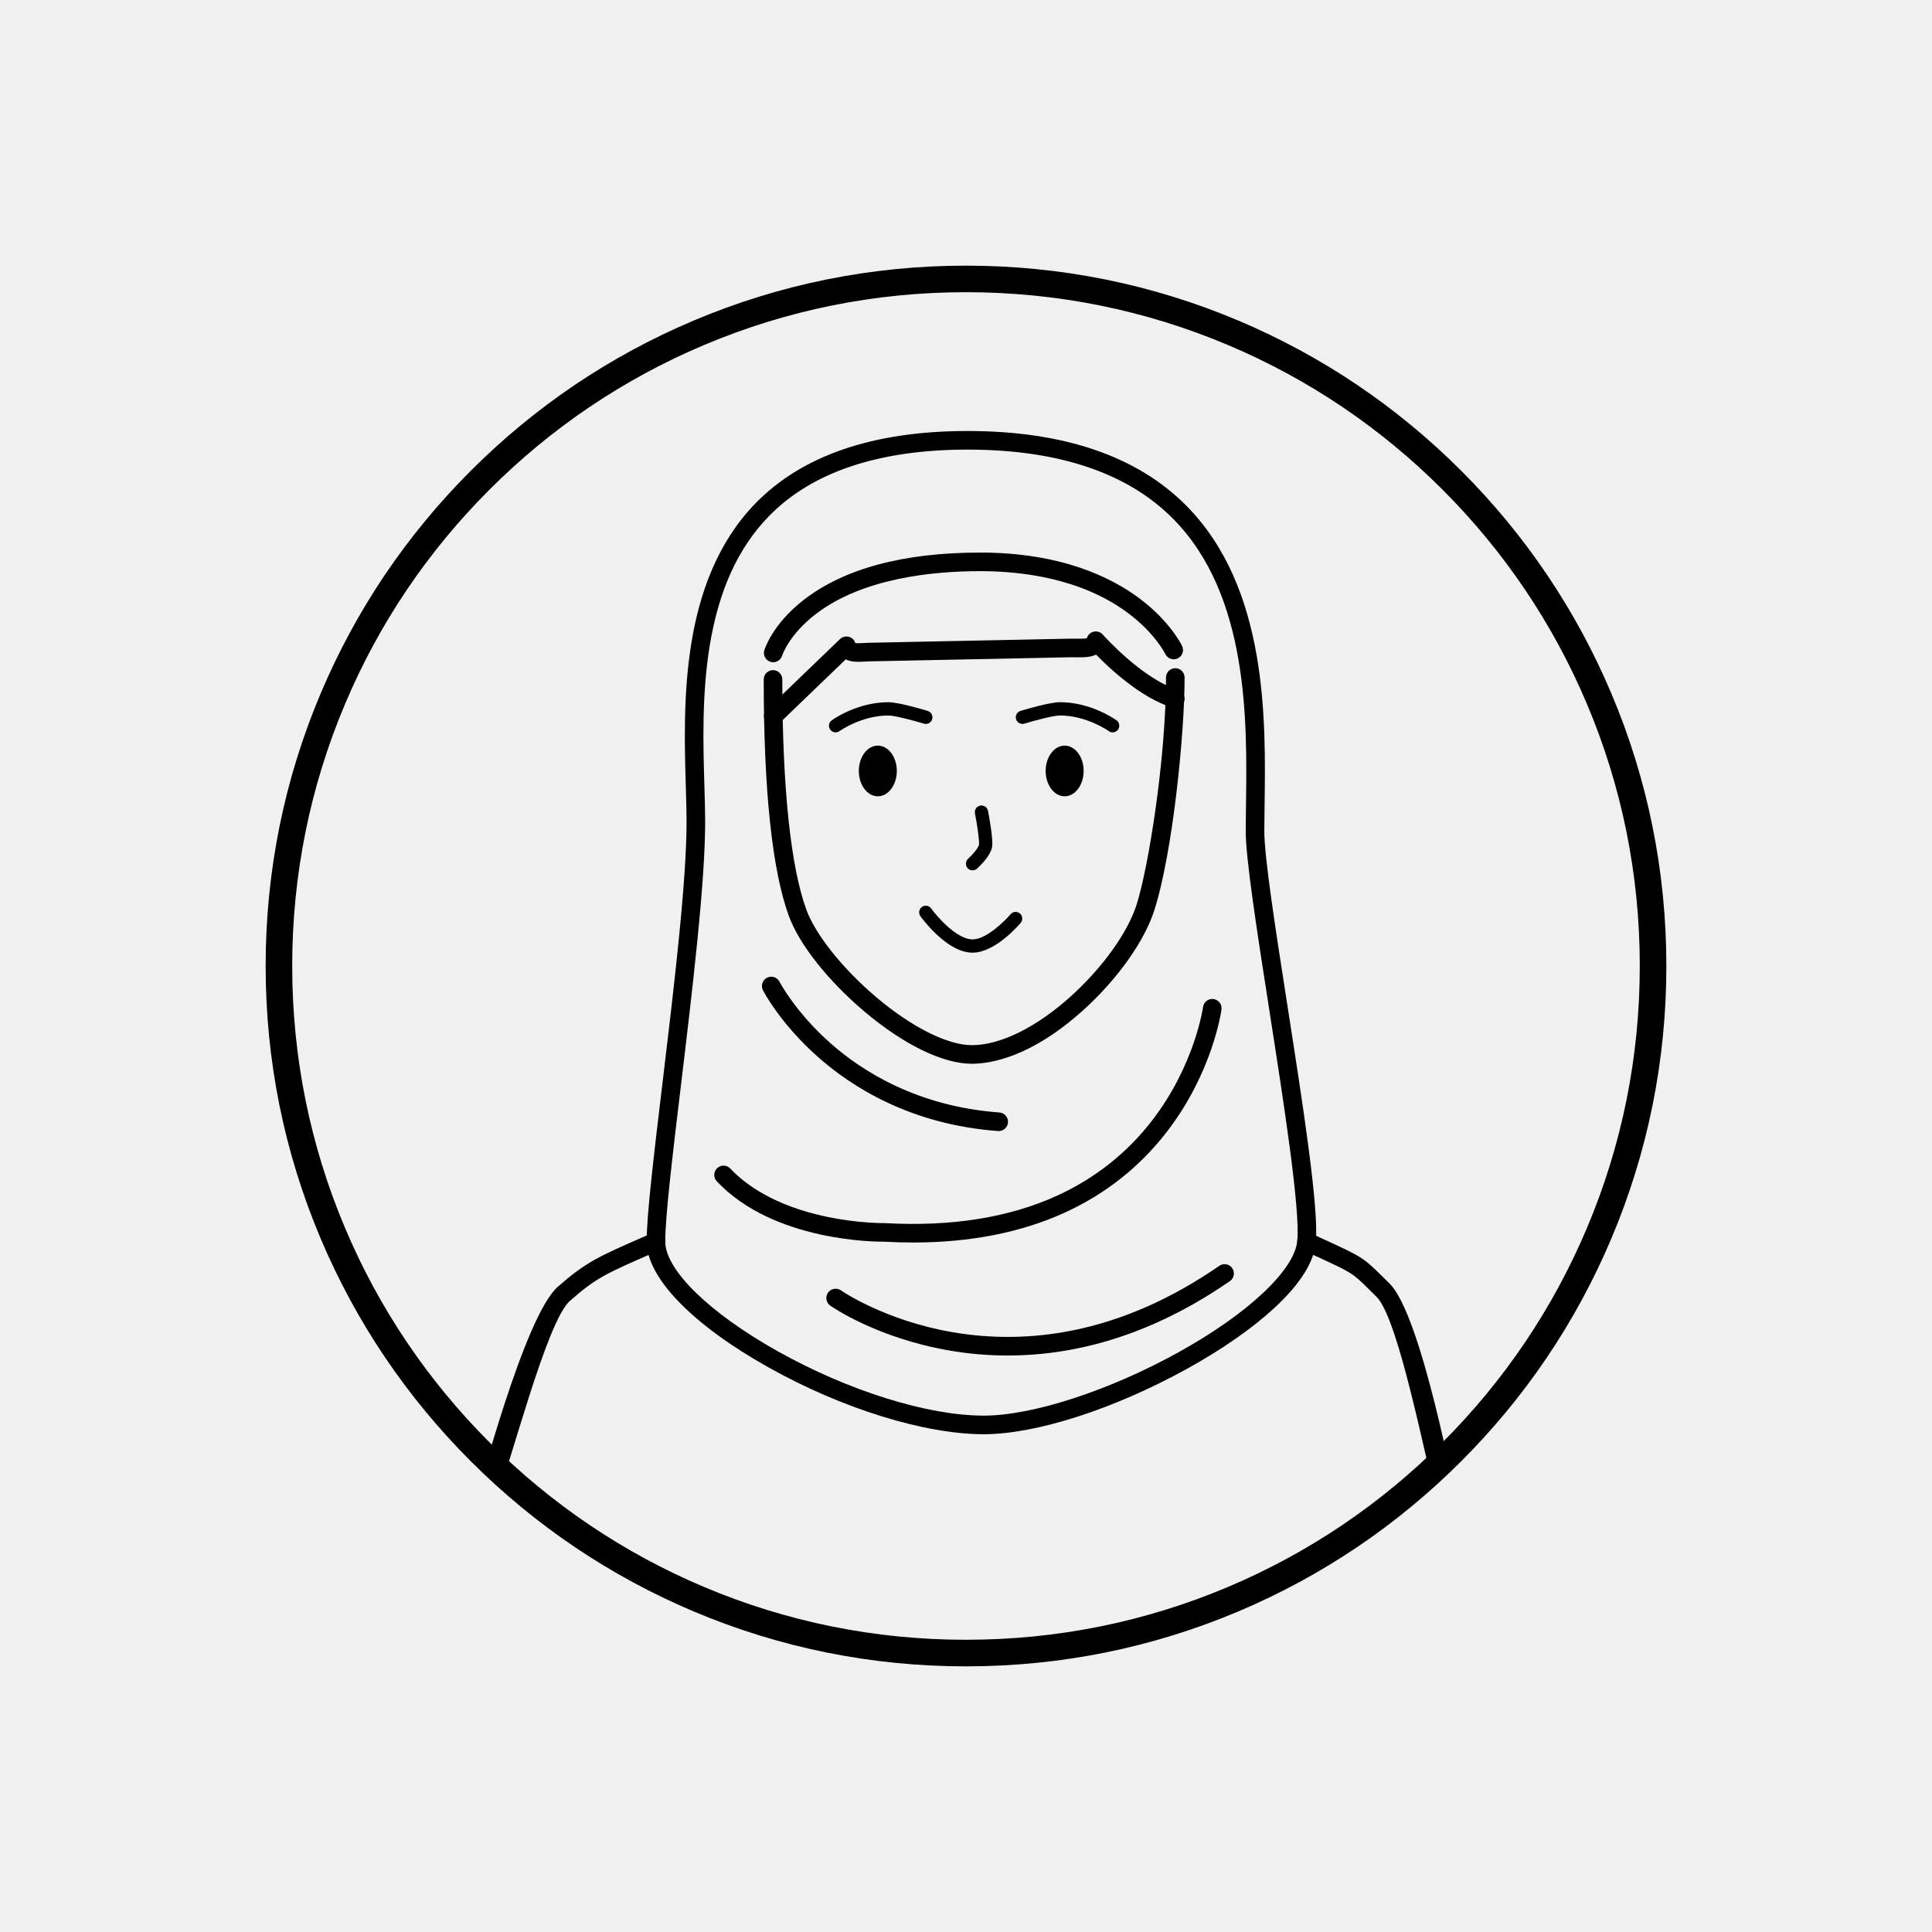
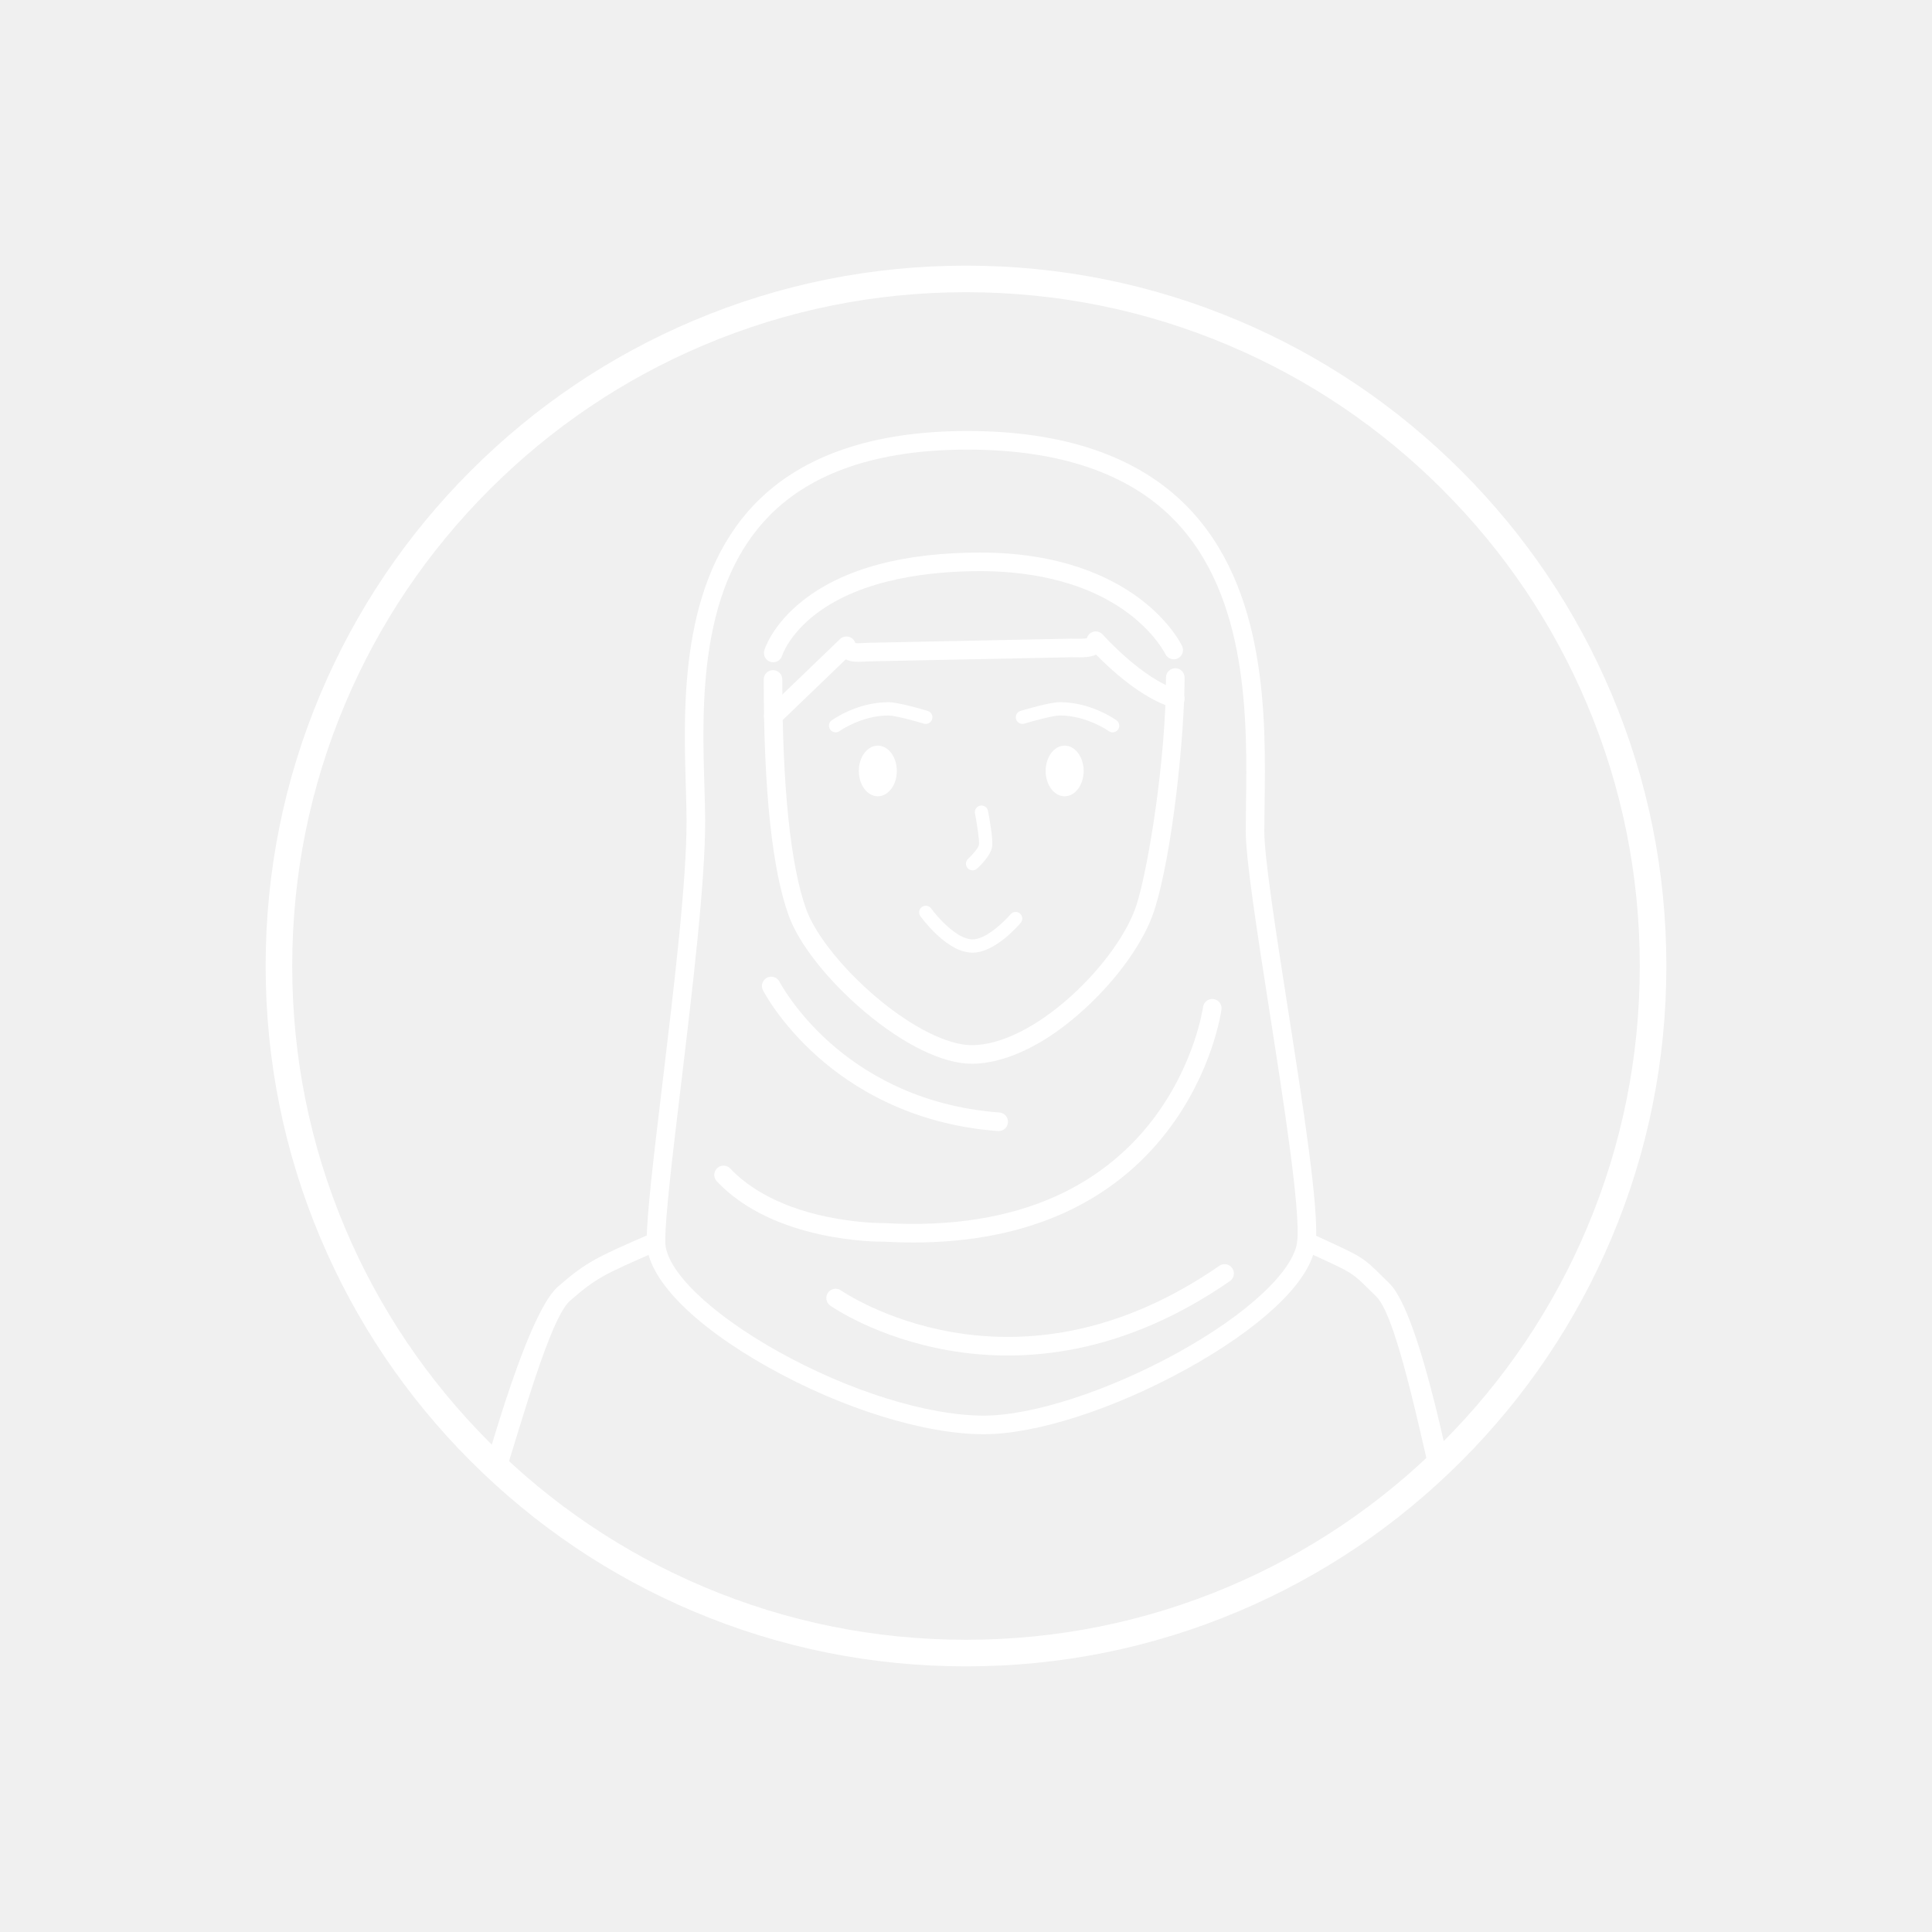
- <svg xmlns="http://www.w3.org/2000/svg" xmlns:xlink="http://www.w3.org/1999/xlink" version="1.0" id="Layer_1" x="0px" y="0px" viewBox="0 0 1455 1455" enable-background="new 0 0 1455 1455" xml:space="preserve">
+ <svg xmlns="http://www.w3.org/2000/svg" xmlns:xlink="http://www.w3.org/1999/xlink" version="1.0" id="Layer_1" x="0px" y="0px" viewBox="0 0 1455 1455" enable-background="new 0 0 1455 1455" xml:space="preserve" fill="#FFFFFF">
  <g>
    <g>
      <defs>
        <circle id="SVGID_13_" cx="727.5" cy="727.5" r="517.44" />
      </defs>
      <clipPath id="SVGID_2_">
        <use xlink:href="#SVGID_13_" overflow="visible" />
      </clipPath>
      <g clip-path="url(#SVGID_2_)">
        <path d="M731.91,801.12c-21.85,0-51.37-14.36-80.98-39.39c-27.26-23.04-49.02-50.54-56.79-71.77     c-12.6-34.42-18.98-94.41-18.98-178.28c0-3.87,3.13-7,7-7s7,3.13,7,7c0,81.07,6.27,141.05,18.13,173.47     c6.87,18.79,27.55,44.65,52.68,65.89c26.73,22.59,53.62,36.08,71.95,36.08c21.45,0,48.62-13.41,74.54-36.8     c23.73-21.41,42.67-47.76,49.44-68.76c8.85-27.48,22.22-109.82,22.22-171.32c0-3.87,3.13-7,7-7s7,3.13,7,7     c0,42.61-8.92,132.2-22.9,175.61c-7.47,23.21-27.93,51.89-53.38,74.86C776.87,795.88,746.53,801.12,731.91,801.12z" />
        <path d="M732.44,717.46c-8.37,0-17.59-4.73-27.42-14.06c-6.94-6.59-11.66-13.12-11.86-13.39c-1.61-2.24-1.1-5.37,1.14-6.98     c2.24-1.61,5.36-1.1,6.98,1.14l0,0c4.67,6.48,19.37,23.29,31.16,23.29c10.32,0,24.16-13.67,28.62-18.93     c1.79-2.11,4.94-2.37,7.05-0.58c2.11,1.78,2.37,4.94,0.59,7.04C766.76,697.29,749.22,717.46,732.44,717.46z" />
        <ellipse cx="661.09" cy="580.61" rx="14.31" ry="19.08" />
        <ellipse cx="801.8" cy="580.61" rx="14.31" ry="19.08" />
        <path d="M732.45,655.46c-1.36,0-2.72-0.55-3.71-1.64c-1.85-2.05-1.7-5.21,0.35-7.06c3.57-3.25,7.81-8.37,8.17-10.52     c0.45-2.7-1.21-14.38-3.01-23.66c-0.53-2.71,1.24-5.33,3.96-5.86c2.71-0.52,5.33,1.24,5.86,3.96c0.96,4.94,4.01,21.5,3.06,27.22     c-1.13,6.76-9.62,14.74-11.32,16.28C734.85,655.03,733.64,655.46,732.45,655.46z" />
        <path d="M629.3,551.55c-1.55,0-3.08-0.72-4.05-2.07c-1.62-2.23-1.13-5.35,1.1-6.97c0.77-0.56,19.08-13.68,42.69-13.68     c7.74,0,27.42,5.9,29.64,6.58c2.64,0.8,4.13,3.59,3.33,6.24c-0.8,2.64-3.6,4.14-6.24,3.33c-7.83-2.38-22.02-6.14-26.73-6.14     c-20.28,0-36.65,11.65-36.82,11.77C631.34,551.24,630.32,551.55,629.3,551.55z" />
        <path d="M837.93,551.55c-1.02,0-2.04-0.31-2.93-0.95c-0.24-0.17-16.59-11.77-36.82-11.77c-4.72,0-18.9,3.77-26.73,6.14     c-2.65,0.8-5.43-0.69-6.24-3.33c-0.8-2.64,0.69-5.43,3.33-6.24c2.22-0.67,21.89-6.58,29.64-6.58c23.62,0,41.92,13.12,42.69,13.68     c2.23,1.62,2.73,4.75,1.1,6.99C841,550.84,839.48,551.55,837.93,551.55z" />
        <path d="M582.32,546.41c-1.84,0-3.67-0.72-5.04-2.15c-2.68-2.79-2.6-7.22,0.19-9.9l55.13-53.06c1.93-1.86,4.75-2.45,7.27-1.53     c2.08,0.76,3.65,2.46,4.28,4.53c1.69,0.23,4.8,0.05,6.62-0.06c1.25-0.07,2.54-0.15,3.78-0.17l151.79-3.09     c1.26-0.02,2.58,0,3.97,0.02c2.12,0.04,6.19,0.11,8.19-0.33c0.6-2.18,2.23-3.97,4.43-4.74c2.69-0.94,5.69-0.16,7.57,1.98     c0.29,0.33,29.77,33.48,56.65,41.63c3.7,1.12,5.79,5.03,4.67,8.73c-1.12,3.7-5.03,5.79-8.73,4.67     c-23.5-7.12-47.21-29.27-57.63-39.95c-1.08,0.52-2.33,0.97-3.77,1.3c-3.73,0.85-7.92,0.77-11.62,0.71     c-1.25-0.02-2.43-0.05-3.43-0.02l-151.79,3.09c-0.98,0.02-2.08,0.08-3.25,0.15c-3.45,0.2-7.36,0.43-10.88-0.33     c-1.38-0.3-2.65-0.75-3.78-1.33l-49.76,47.88C585.81,545.76,584.06,546.41,582.32,546.41z" />
        <path d="M740.84,1080.12c-44.57,0-106.69-19.29-162.11-50.35c-57.44-32.18-91.73-67.6-91.73-94.73     c0-19.92,5.51-65.91,11.9-119.16c8.6-71.71,18.34-152.99,18.15-198.26c-0.03-7.66-0.29-16.33-0.56-25.5     c-1.83-61.44-4.59-154.29,52.35-212.94c35.16-36.22,88.92-54.59,159.8-54.59c72.54,0,128.06,19,165.01,56.48     c61.04,61.92,59.64,160.54,58.71,225.79c-0.09,6.69-0.18,13-0.2,18.9c-0.06,19.58,8.45,74.12,17.45,131.86     c11.67,74.81,23.74,152.17,21.34,178.05c-1.37,14.81-11.79,31.33-30.97,49.13c-16.62,15.42-39.36,31.29-65.77,45.9     C839.12,1061.18,780.35,1080.12,740.84,1080.12z M531.05,617.56c0.2,46.14-9.6,127.87-18.25,199.99     c-6.33,52.8-11.8,98.41-11.8,117.49c0,21.34,33.2,53.73,84.57,82.52c53.45,29.95,112.95,48.56,155.27,48.56     c36.72,0,94.26-18.71,146.6-47.66c52.37-28.97,87.52-61.96,89.57-84.06c2.24-24.14-10.23-104.08-21.23-174.6     c-9.09-58.3-17.68-113.38-17.62-134.06c0.02-5.98,0.11-12.33,0.2-19.06c0.89-62.93,2.25-158.02-54.68-215.77     c-34.22-34.71-86.38-52.31-155.04-52.31c-66.95,0-117.34,16.94-149.76,50.34c-23.21,23.91-37.79,56.1-44.56,98.39     c-5.86,36.59-4.74,74.18-3.84,104.38C530.75,600.97,531.02,609.72,531.05,617.56z" />
        <path d="M582.31,498.74c-0.67,0-1.35-0.1-2.02-0.3c-3.68-1.11-5.78-4.97-4.69-8.66c0.23-0.79,5.97-19.52,29.5-37.85     c30.5-23.75,75.31-35.79,133.21-35.79c61.05,0,98.91,18.82,119.93,34.6c23.22,17.45,31.68,35.08,32.03,35.82     c1.64,3.5,0.14,7.67-3.36,9.31c-3.5,1.65-7.67,0.14-9.31-3.36c-0.06-0.13-7.7-15.74-28.49-31.12     c-34.91-25.83-79.52-31.26-110.79-31.26c-37.15,0-88.76,5.57-123.65,32.09c-20.52,15.6-25.61,31.4-25.65,31.55     C588.08,496.8,585.31,498.74,582.31,498.74z" />
        <path d="M743.05,1300.41c-50.72,0-102.44-8.58-153.72-25.49c-40.95-13.51-81.71-32.33-121.16-55.95     c-67.17-40.21-106.71-79.86-108.36-81.53l-3.25-3.29l1.75-4.28c1.47-3.6,36.39-138.54,61.77-160.79     c21.35-18.72,30.14-22.56,67.11-38.7l4-1.75c3.54-1.55,7.67,0.07,9.22,3.61c1.55,3.54-0.07,7.67-3.61,9.22l-4.01,1.75     c-37.09,16.2-43.77,19.12-63.49,36.4c-17.95,15.74-45.08,124.69-56.23,151.2c10.83,10.26,47.66,43.51,102.63,76.37     c38.53,23.04,78.31,41.38,118.24,54.53c49.79,16.39,99.95,24.71,149.09,24.71c84.96,0,173.48-42.66,232.79-78.45     c54.6-32.95,95.13-66.29,106.68-76.1c-8.11-27.29-28.83-138.61-45.88-155.29c-2-1.96-3.76-3.7-5.34-5.27     c-12.86-12.72-12.86-12.72-39.89-25.14c-3.1-1.42-6.54-3-10.37-4.77c-3.51-1.62-5.04-5.78-3.42-9.29     c1.62-3.51,5.78-5.04,9.29-3.42c3.82,1.77,7.25,3.34,10.34,4.76c28.18,12.94,29.28,13.45,43.89,27.91     c1.56,1.55,3.3,3.27,5.29,5.21c24.34,23.82,49.73,162,50.8,165.74l1.21,4.24l-3.3,2.92c-0.45,0.4-46.17,40.68-111.85,80.34     c-38.64,23.33-76.58,41.94-112.77,55.29C825.03,1291.89,782.14,1300.41,743.05,1300.41z" />
        <path d="M752.14,851.81c-0.17,0-0.35-0.01-0.52-0.02c-65.87-4.84-110.42-33.29-136.2-56.3c-28.02-25.01-40.33-48.75-40.84-49.75     c-1.76-3.44-0.39-7.66,3.05-9.42c3.44-1.76,7.65-0.4,9.42,3.04c0.15,0.29,11.94,22.83,38.15,46.09     c24.11,21.39,65.79,47.84,127.45,52.37c3.86,0.28,6.75,3.64,6.47,7.5C758.84,849,755.77,851.81,752.14,851.81z" />
        <path d="M687.69,935.74c-7,0-14.12-0.2-21.36-0.6c-6.07,0.07-83.63,0.06-126.52-45.51c-2.65-2.82-2.52-7.25,0.3-9.89     c2.81-2.65,7.25-2.52,9.89,0.3c11.27,11.97,33.01,27.99,72.59,36.3c24.13,5.07,43.58,4.81,43.77,4.8l0.25,0l0.26,0.01     c49.52,2.76,92.89-4.15,128.92-20.54c28.61-13.01,52.73-32.03,71.68-56.52c32.34-41.78,38.5-85.26,38.56-85.7     c0.52-3.83,4.04-6.52,7.87-6c3.83,0.52,6.52,4.04,6,7.87c-0.26,1.93-6.75,47.67-41.37,92.4c-20.36,26.31-46.26,46.73-76.96,60.7     C768.86,928.23,730.63,935.74,687.69,935.74z" />
        <path d="M758.93,1020.84c-14.94,0-29.87-1.29-44.68-3.89c-54.05-9.46-87.58-32.7-88.98-33.68c-3.16-2.22-3.92-6.59-1.7-9.75     c2.22-3.16,6.58-3.92,9.75-1.71l0,0c0.32,0.23,32.83,22.65,83.99,31.46c29.93,5.16,60.33,4.72,90.37-1.3     c37.62-7.54,74.82-23.91,110.58-48.67c3.18-2.2,7.54-1.41,9.74,1.77c2.2,3.18,1.41,7.54-1.77,9.74     c-37.48,25.95-76.59,43.1-116.25,50.97C793.03,1019.16,775.97,1020.84,758.93,1020.84z" />
      </g>
    </g>
    <path d="M727.5,1254.94c-71.2,0-140.27-13.95-205.31-41.45c-62.81-26.57-119.21-64.59-167.65-113.03s-86.46-104.84-113.03-167.65   c-27.51-65.03-41.45-134.11-41.45-205.31s13.95-140.27,41.45-205.31c26.57-62.81,64.59-119.21,113.03-167.65   s104.84-86.46,167.65-113.03c65.03-27.51,134.11-41.45,205.31-41.45s140.27,13.95,205.31,41.45   c62.81,26.57,119.21,64.59,167.65,113.03s86.46,104.84,113.03,167.65c27.51,65.03,41.45,134.11,41.45,205.31   s-13.95,140.27-41.45,205.31c-26.57,62.81-64.59,119.21-113.03,167.65s-104.84,86.46-167.65,113.03   C867.77,1240.99,798.7,1254.94,727.5,1254.94z M727.5,220.06c-68.51,0-134.96,13.42-197.51,39.87   c-60.42,25.56-114.69,62.15-161.3,108.75s-83.2,100.87-108.75,161.3c-26.46,62.55-39.87,129.01-39.87,197.51   s13.42,134.96,39.87,197.51c25.56,60.42,62.15,114.69,108.75,161.3s100.87,83.2,161.3,108.75   c62.55,26.46,129.01,39.87,197.51,39.87s134.96-13.42,197.51-39.87c60.42-25.56,114.69-62.15,161.3-108.75   s83.2-100.87,108.75-161.3c26.46-62.55,39.87-129.01,39.87-197.51s-13.42-134.96-39.87-197.51   c-25.56-60.42-62.15-114.69-108.75-161.3s-100.87-83.2-161.3-108.75C862.46,233.48,796.01,220.06,727.5,220.06z" />
  </g>
</svg>
